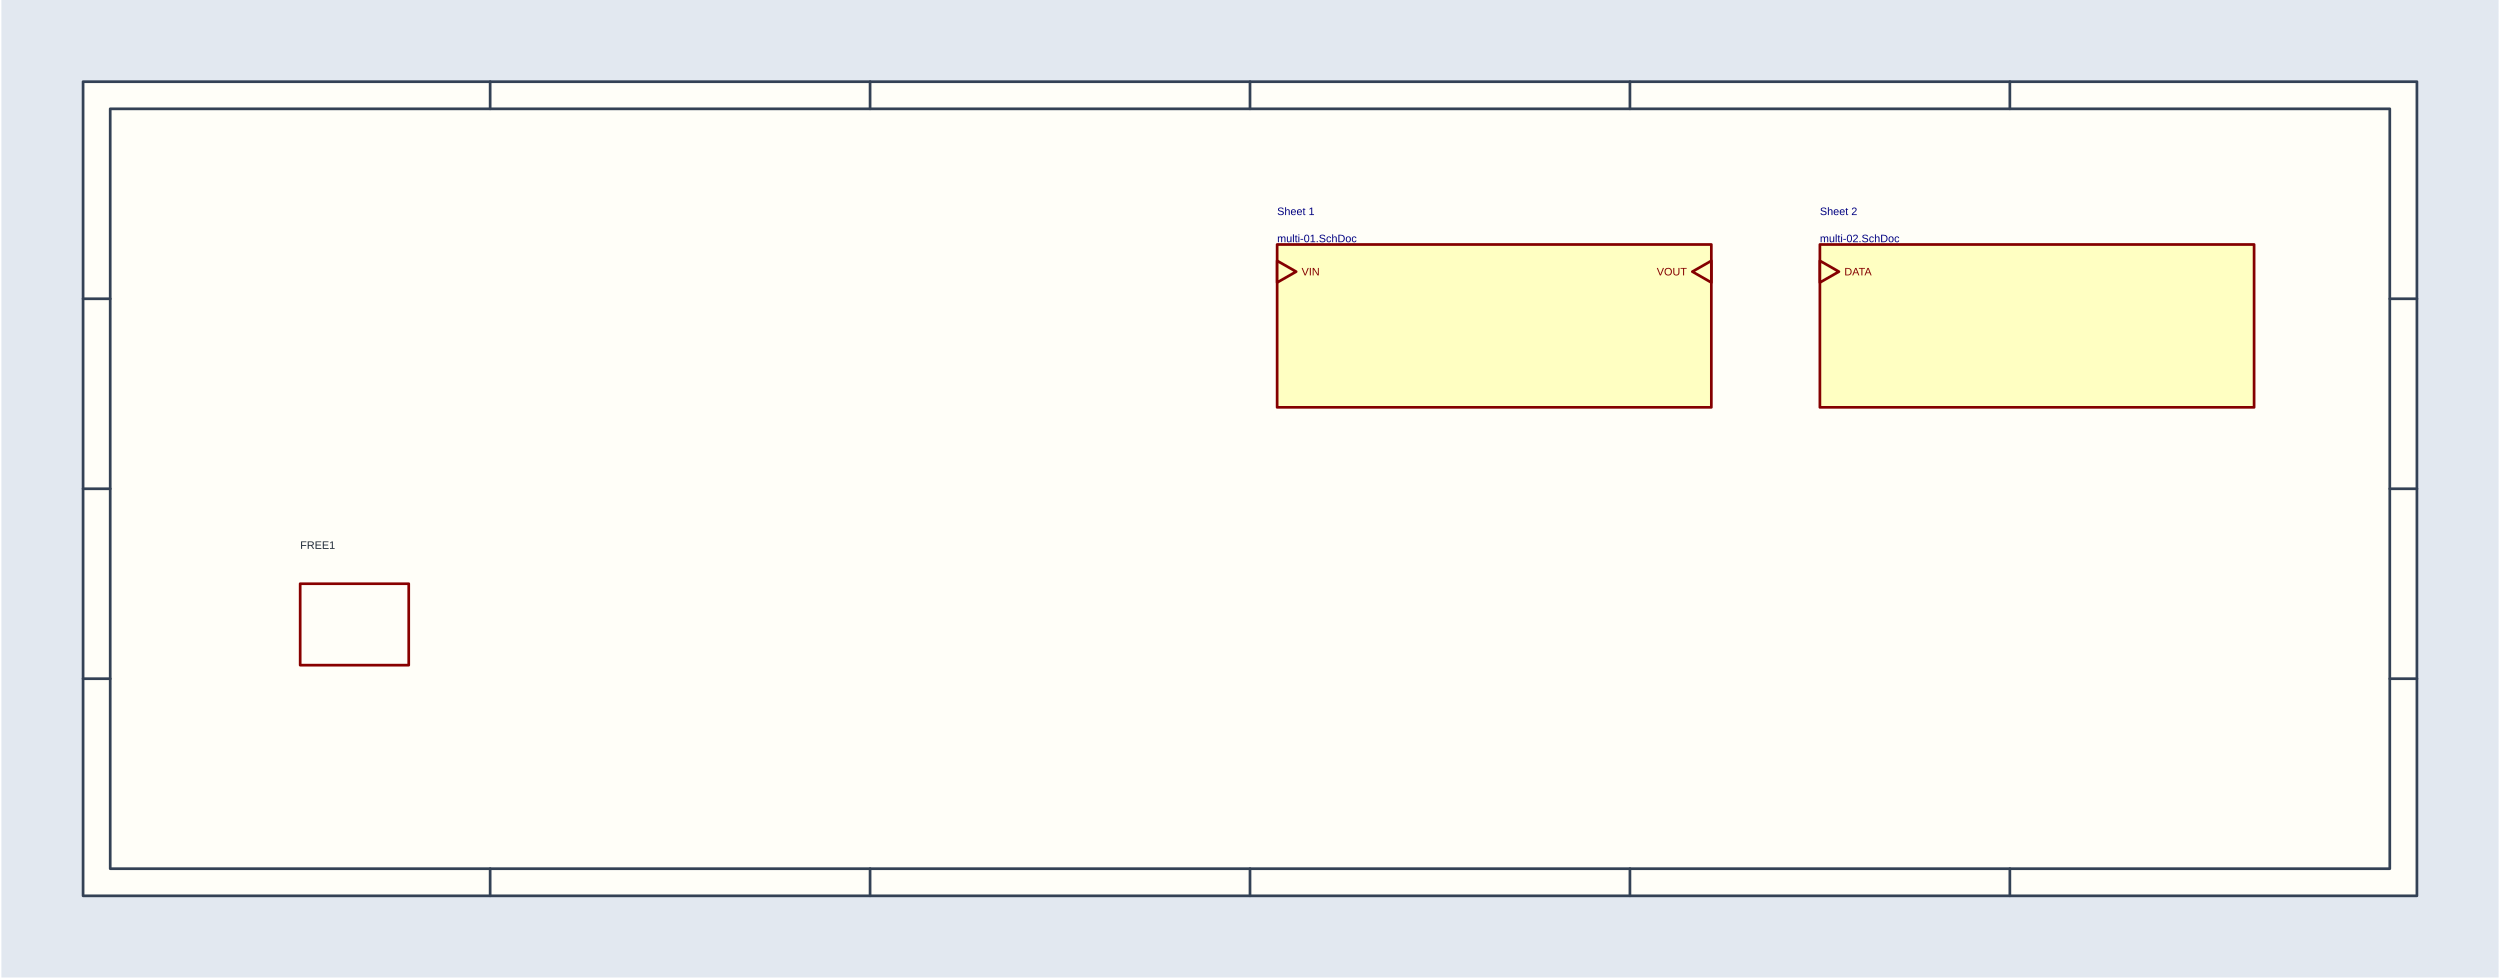
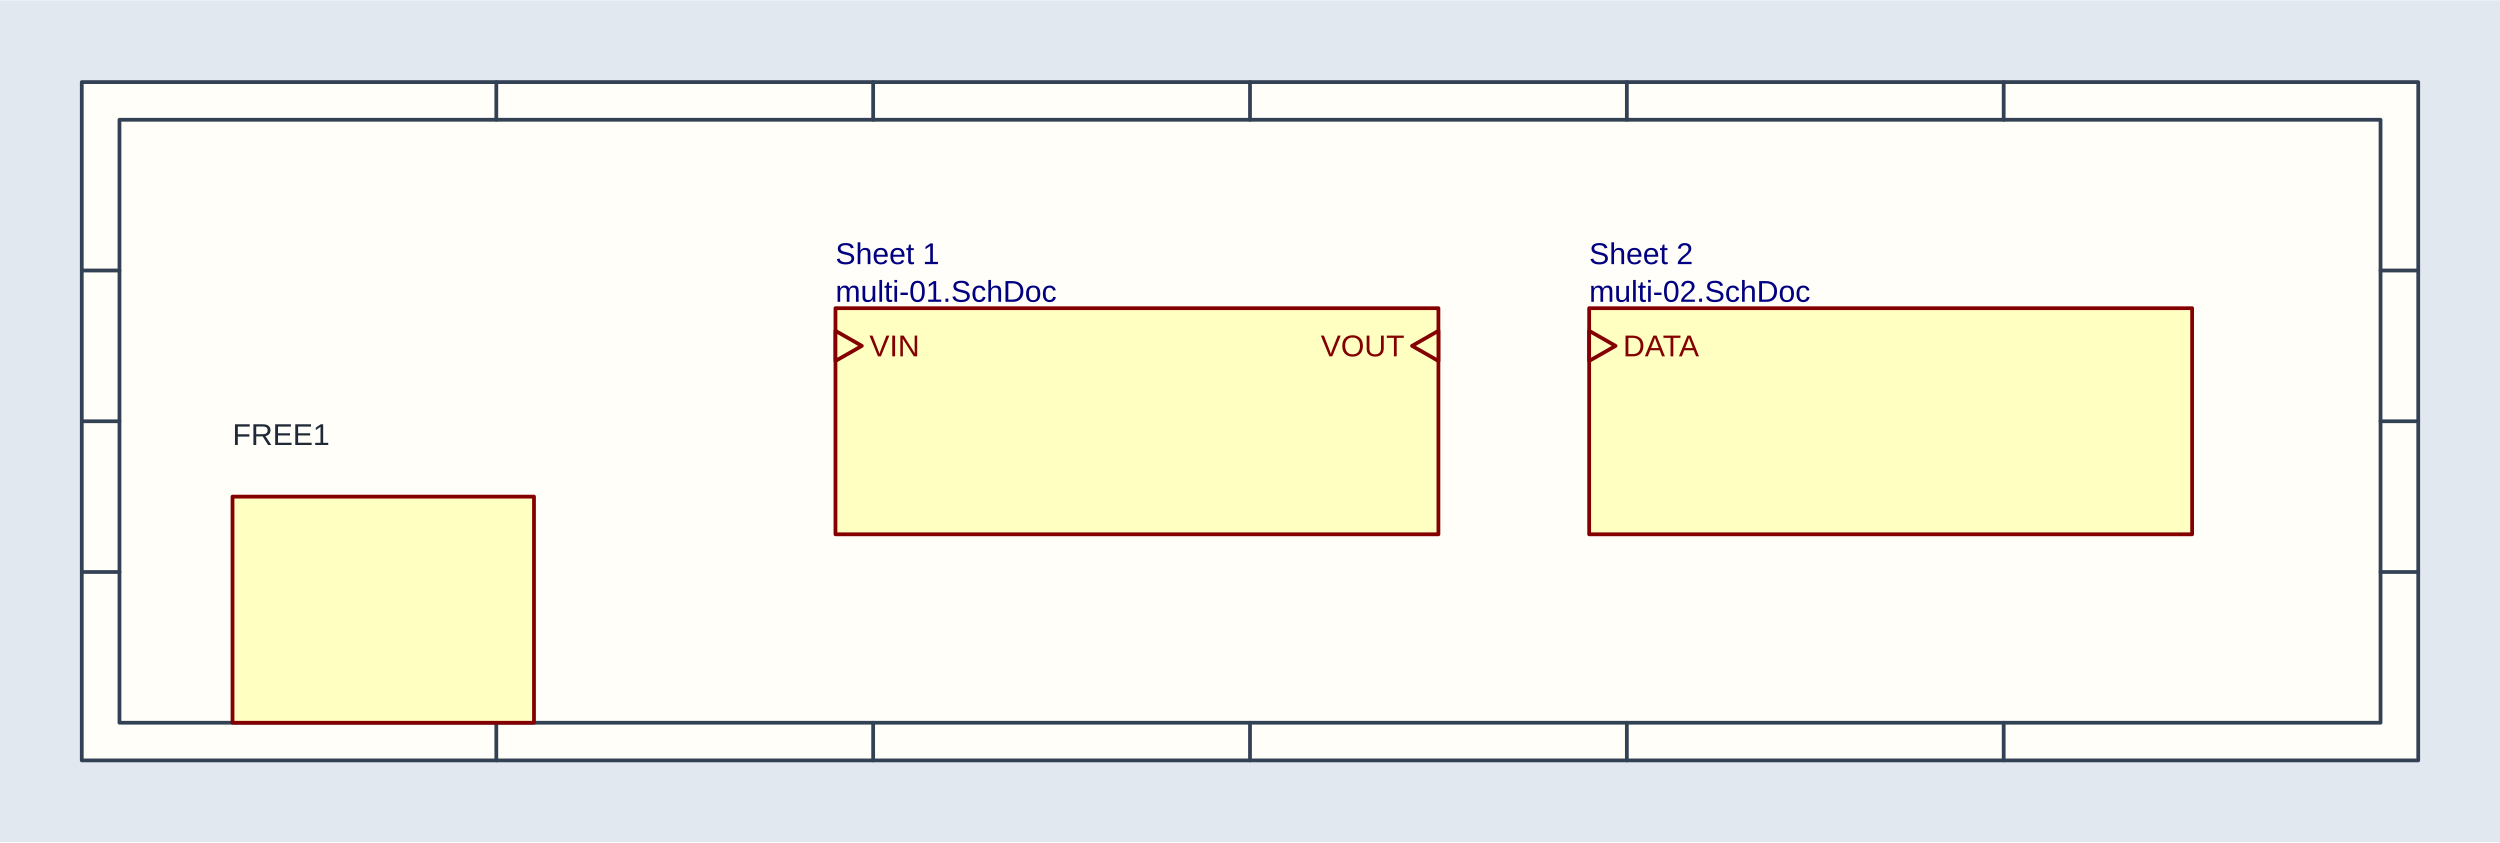
- <svg xmlns="http://www.w3.org/2000/svg" width="1000" height="391" viewBox="0 0 920.2 360.2" role="img" aria-label="Altium schematic sheet" class="altium-sheet" data-renderer="altiumts">
+ <svg xmlns="http://www.w3.org/2000/svg" width="1000" height="337" viewBox="0 0 663.4 223.4" role="img" aria-label="Altium schematic sheet" class="altium-sheet" data-renderer="altiumts">
  <rect width="100%" height="100%" fill="#e2e8f0" />
  <g stroke-linecap="round" stroke-linejoin="round">
    <defs>
      <clipPath id="altium-sheet-paper">
-         <rect x="30.1" y="30.1" width="860" height="300" />
+         <rect x="21.7" y="21.7" width="620" height="180" />
      </clipPath>
    </defs>
    <g data-record="SheetBorder" fill="#fffef8" stroke="#334155" stroke-width="1">
-       <rect x="30.1" y="30.1" width="860" height="300" />
-       <rect x="40.1" y="40.1" width="840" height="280" fill="none" />
-       <path d="M 180.1 30.1 V 40.1 M 180.1 320.1 V 330.1" />
-       <path d="M 320.1 30.1 V 40.1 M 320.1 320.1 V 330.1" />
-       <path d="M 460.1 30.1 V 40.1 M 460.1 320.1 V 330.1" />
-       <path d="M 600.1 30.1 V 40.1 M 600.1 320.1 V 330.1" />
-       <path d="M 740.1 30.1 V 40.1 M 740.1 320.1 V 330.1" />
-       <path d="M 30.1 110.1 H 40.1 M 880.1 110.1 H 890.1" />
-       <path d="M 30.1 180.1 H 40.1 M 880.1 180.1 H 890.1" />
-       <path d="M 30.1 250.1 H 40.1 M 880.1 250.1 H 890.1" />
+       <rect x="21.7" y="21.7" width="620" height="180" />
+       <rect x="31.7" y="31.7" width="600" height="160" fill="none" />
+       <path d="M 131.7 21.7 V 31.7 M 131.7 191.7 V 201.7" />
+       <path d="M 231.7 21.7 V 31.7 M 231.7 191.7 V 201.7" />
+       <path d="M 331.7 21.7 V 31.7 M 331.7 191.7 V 201.7" />
+       <path d="M 431.7 21.7 V 31.7 M 431.7 191.7 V 201.7" />
+       <path d="M 531.7 21.7 V 31.7 M 531.7 191.7 V 201.7" />
+       <path d="M 21.7 71.7 H 31.7 M 631.7 71.7 H 641.7" />
+       <path d="M 21.7 111.7 H 31.7 M 631.7 111.7 H 641.7" />
+       <path d="M 21.7 151.7 H 31.7 M 631.7 151.7 H 641.7" />
    </g>
    <g data-sheet-content="true" clip-path="url(#altium-sheet-paper)">
-       <rect data-record="15" x="470.1" y="90.1" width="160" height="60" fill="#ffffc2" stroke="#840000" stroke-width="1" />
-       <text data-record="32" x="0" y="0" fill="#000080" font-family="Arial" font-size="4" font-style="normal" font-weight="normal" text-decoration="none" text-anchor="start" dominant-baseline="text-after-edge" transform="translate(470.1 80.1) rotate(0)">Sheet 1</text>
-       <text data-record="33" x="0" y="0" fill="#000080" font-family="Arial" font-size="4" font-style="normal" font-weight="normal" text-decoration="none" text-anchor="start" dominant-baseline="text-after-edge" transform="translate(470.1 90.1) rotate(0)">multi-01.SchDoc</text>
+       <rect data-record="15" x="221.7" y="81.7" width="160" height="60" fill="#ffffc2" stroke="#840000" stroke-width="1" />
+       <text data-record="32" x="0" y="0" fill="#000080" font-family="Arial" font-size="8" font-style="normal" font-weight="normal" text-decoration="none" text-anchor="start" dominant-baseline="text-after-edge" transform="translate(221.7 71.7) rotate(0)">Sheet 1</text>
+       <text data-record="33" x="0" y="0" fill="#000080" font-family="Arial" font-size="8" font-style="normal" font-weight="normal" text-decoration="none" text-anchor="start" dominant-baseline="text-after-edge" transform="translate(221.7 81.7) rotate(0)">multi-01.SchDoc</text>
      <g data-record="16">
-         <polygon points="470.1,96.1 477.1,100.1 470.1,104.1" fill="#ffffc2" stroke="#840000" stroke-width="1" />
-         <text x="479.1" y="100.1" text-anchor="start" dominant-baseline="central" fill="#840000" font-family="Arial" font-size="4" font-style="normal" font-weight="normal" text-decoration="none">VIN</text>
+         <polygon points="221.7,87.7 228.7,91.7 221.7,95.7" fill="#ffffc2" stroke="#840000" stroke-width="1" />
+         <text x="230.7" y="91.7" text-anchor="start" dominant-baseline="central" fill="#840000" font-family="Arial" font-size="8" font-style="normal" font-weight="normal" text-decoration="none">VIN</text>
      </g>
      <g data-record="16">
-         <polygon points="630.1,96.1 623.1,100.1 630.1,104.1" fill="#ffffc2" stroke="#840000" stroke-width="1" />
-         <text x="621.1" y="100.1" text-anchor="end" dominant-baseline="central" fill="#840000" font-family="Arial" font-size="4" font-style="normal" font-weight="normal" text-decoration="none">VOUT</text>
+         <polygon points="381.7,87.7 374.7,91.7 381.7,95.7" fill="#ffffc2" stroke="#840000" stroke-width="1" />
+         <text x="372.7" y="91.7" text-anchor="end" dominant-baseline="central" fill="#840000" font-family="Arial" font-size="8" font-style="normal" font-weight="normal" text-decoration="none">VOUT</text>
      </g>
-       <rect data-record="15" x="670.1" y="90.1" width="160" height="60" fill="#ffffc2" stroke="#840000" stroke-width="1" />
-       <text data-record="32" x="0" y="0" fill="#000080" font-family="Arial" font-size="4" font-style="normal" font-weight="normal" text-decoration="none" text-anchor="start" dominant-baseline="text-after-edge" transform="translate(670.1 80.1) rotate(0)">Sheet 2</text>
-       <text data-record="33" x="0" y="0" fill="#000080" font-family="Arial" font-size="4" font-style="normal" font-weight="normal" text-decoration="none" text-anchor="start" dominant-baseline="text-after-edge" transform="translate(670.1 90.1) rotate(0)">multi-02.SchDoc</text>
+       <rect data-record="15" x="421.7" y="81.7" width="160" height="60" fill="#ffffc2" stroke="#840000" stroke-width="1" />
+       <text data-record="32" x="0" y="0" fill="#000080" font-family="Arial" font-size="8" font-style="normal" font-weight="normal" text-decoration="none" text-anchor="start" dominant-baseline="text-after-edge" transform="translate(421.7 71.7) rotate(0)">Sheet 2</text>
+       <text data-record="33" x="0" y="0" fill="#000080" font-family="Arial" font-size="8" font-style="normal" font-weight="normal" text-decoration="none" text-anchor="start" dominant-baseline="text-after-edge" transform="translate(421.7 81.7) rotate(0)">multi-02.SchDoc</text>
      <g data-record="16">
-         <polygon points="670.1,96.1 677.1,100.1 670.1,104.1" fill="#ffffc2" stroke="#840000" stroke-width="1" />
-         <text x="679.1" y="100.1" text-anchor="start" dominant-baseline="central" fill="#840000" font-family="Arial" font-size="4" font-style="normal" font-weight="normal" text-decoration="none">DATA</text>
+         <polygon points="421.7,87.7 428.7,91.7 421.7,95.7" fill="#ffffc2" stroke="#840000" stroke-width="1" />
+         <text x="430.7" y="91.7" text-anchor="start" dominant-baseline="central" fill="#840000" font-family="Arial" font-size="8" font-style="normal" font-weight="normal" text-decoration="none">DATA</text>
      </g>
-       <rect data-record="14" x="110.1" y="215.1" width="40" height="30" rx="0" fill="none" stroke="#880000" stroke-width="1" />
-       <text data-record="34" x="0" y="0" fill="#1f2937" font-family="Arial" font-size="4" font-style="normal" font-weight="normal" text-decoration="none" text-anchor="start" dominant-baseline="text-after-edge" transform="translate(110.1 203.1) rotate(0)">FREE1</text>
+       <rect data-record="14" x="61.7" y="131.7" width="80" height="60" rx="0" fill="#ffffc2" stroke="#840000" stroke-width="1" />
+       <text data-record="34" x="0" y="0" fill="#1f2937" font-family="Arial" font-size="8" font-style="normal" font-weight="normal" text-decoration="none" text-anchor="start" dominant-baseline="text-after-edge" transform="translate(61.7 119.7) rotate(0)">FREE1</text>
    </g>
  </g>
</svg>
